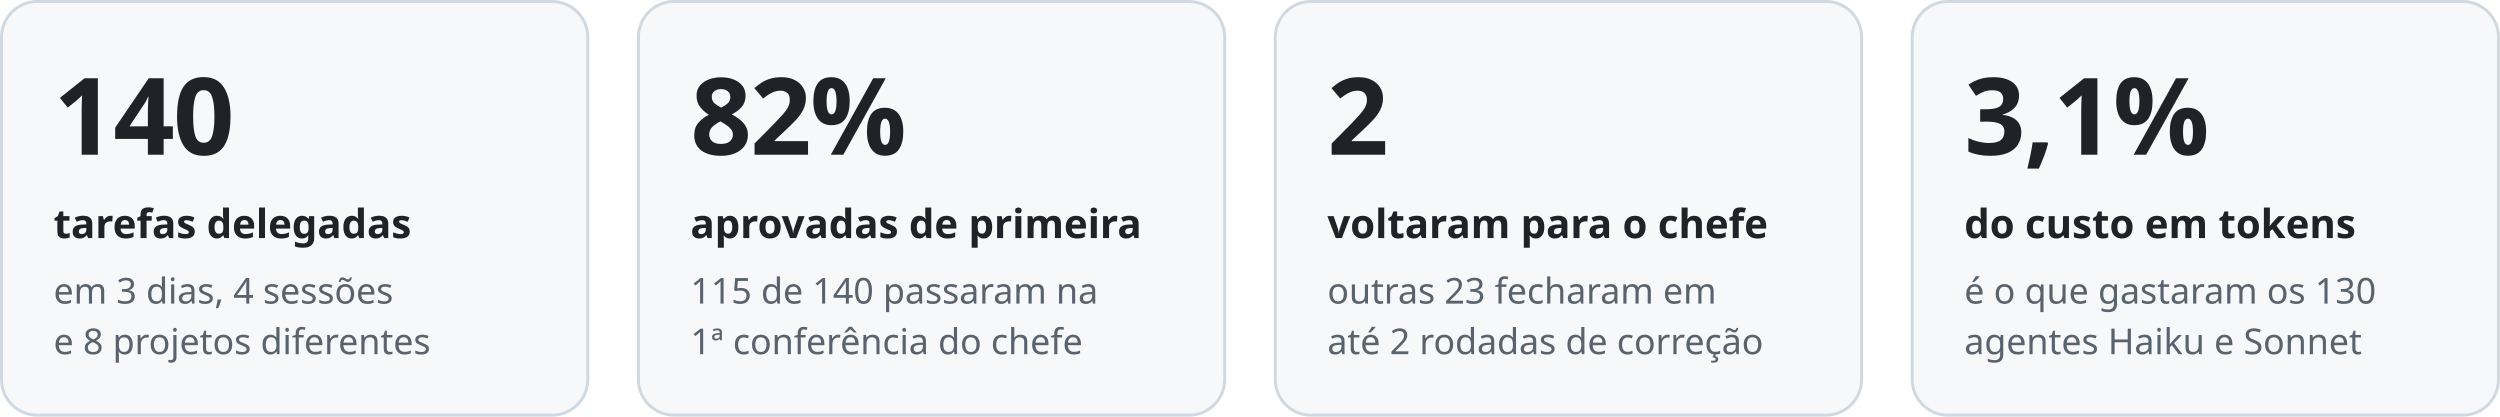
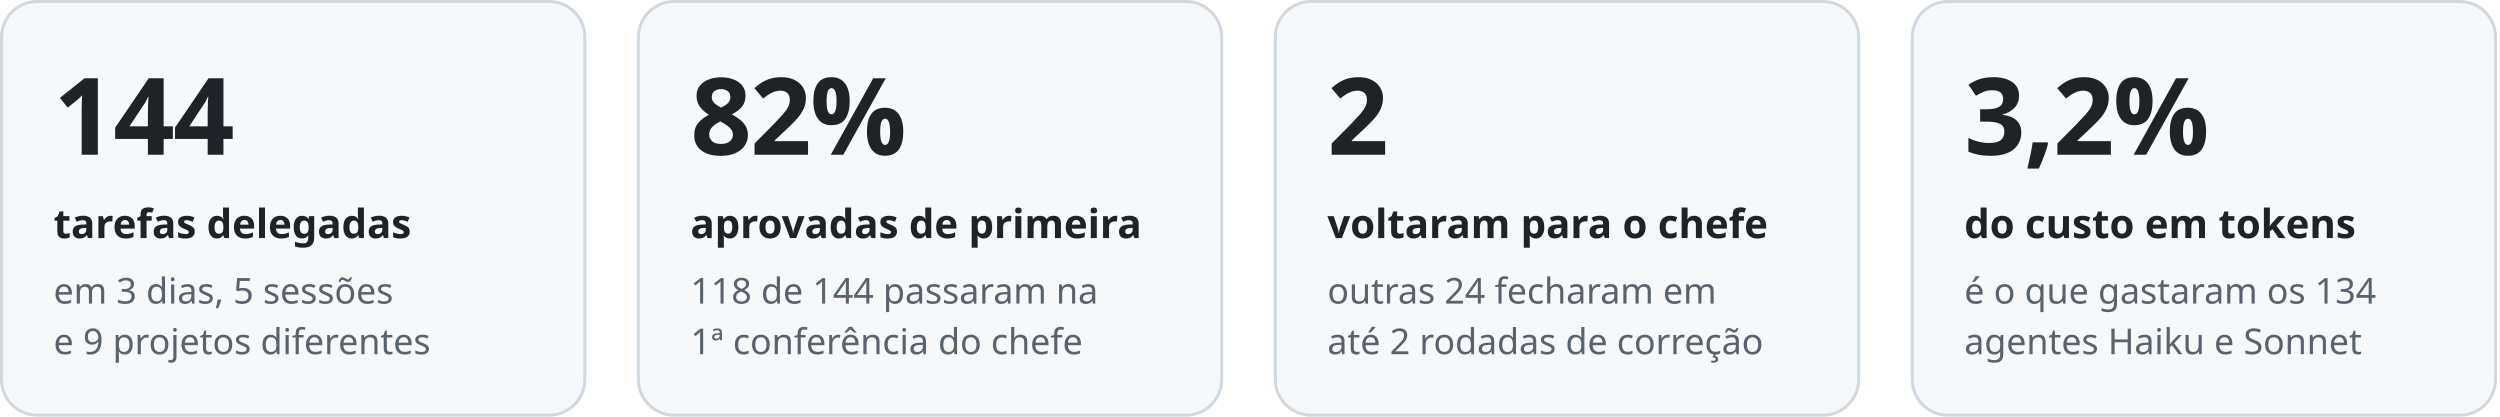
- <svg xmlns="http://www.w3.org/2000/svg" viewBox="0 0 840 140" width="840" height="140" role="img" aria-label="140 tarefas delegadas, 82% aprovadas de primeira, 2 voltaram para o chefe, 3,1% do custo nos agentes Haiku e Sonnet" font-family="-apple-system,BlinkMacSystemFont,'Segoe UI','Noto Sans',Helvetica,Arial,sans-serif">
-   <rect x="0.5" y="0.5" width="197" height="139" rx="12" fill="#f6f8fa" stroke="#d1d9e0" />
-   <text x="18" y="52" font-size="36" fill="#1f2328" font-weight="700" text-anchor="start" letter-spacing="-0.5">140</text>
+ <svg xmlns="http://www.w3.org/2000/svg" viewBox="0 0 840 140" width="840" height="140" role="img" aria-label="144 tarefas delegadas, 82% aprovadas de primeira, 2 voltaram para o chefe, 3,2% do custo nos agentes Haiku e Sonnet" font-family="-apple-system,BlinkMacSystemFont,'Segoe UI','Noto Sans',Helvetica,Arial,sans-serif">
+   <rect x="0.5" y="0.5" width="196" height="139" rx="12" fill="#f6f8fa" stroke="#d1d9e0" />
+   <text x="18" y="52" font-size="36" fill="#1f2328" font-weight="700" text-anchor="start" letter-spacing="-0.5">144</text>
  <text x="18" y="80" font-size="13.5" fill="#1f2328" font-weight="600" text-anchor="start">tarefas delegadas</text>
-   <text x="18" y="102" font-size="12" fill="#59636e" font-weight="400" text-anchor="start">em 3 dias, 4 sessões</text>
-   <text x="18" y="119" font-size="12" fill="#59636e" font-weight="400" text-anchor="start">e 8 projetos diferentes</text>
-   <rect x="214.5" y="0.5" width="197" height="139" rx="12" fill="#f6f8fa" stroke="#d1d9e0" />
+   <text x="18" y="102" font-size="12" fill="#59636e" font-weight="400" text-anchor="start">em 3 dias, 5 sessões</text>
+   <text x="18" y="119" font-size="12" fill="#59636e" font-weight="400" text-anchor="start">e 9 projetos diferentes</text>
+   <rect x="214.5" y="0.5" width="196" height="139" rx="12" fill="#f6f8fa" stroke="#d1d9e0" />
  <text x="232" y="52" font-size="36" fill="#1f2328" font-weight="700" text-anchor="start" letter-spacing="-0.5">82%</text>
  <text x="232" y="80" font-size="13.5" fill="#1f2328" font-weight="600" text-anchor="start">aprovadas de primeira</text>
-   <text x="232" y="102" font-size="12" fill="#59636e" font-weight="400" text-anchor="start">115 de 140 passaram na</text>
+   <text x="232" y="102" font-size="12" fill="#59636e" font-weight="400" text-anchor="start">118 de 144 passaram na</text>
  <text x="232" y="119" font-size="12" fill="#59636e" font-weight="400" text-anchor="start">1ª conferência do chefe</text>
-   <rect x="428.5" y="0.5" width="197" height="139" rx="12" fill="#f6f8fa" stroke="#d1d9e0" />
+   <rect x="428.5" y="0.5" width="196" height="139" rx="12" fill="#f6f8fa" stroke="#d1d9e0" />
  <text x="446" y="52" font-size="36" fill="#1f2328" font-weight="700" text-anchor="start" letter-spacing="-0.5">2</text>
  <text x="446" y="80" font-size="13.5" fill="#1f2328" font-weight="600" text-anchor="start">voltaram para o chefe</text>
-   <text x="446" y="102" font-size="12" fill="#59636e" font-weight="400" text-anchor="start">outras 23 fecharam em</text>
+   <text x="446" y="102" font-size="12" fill="#59636e" font-weight="400" text-anchor="start">outras 24 fecharam em</text>
  <text x="446" y="119" font-size="12" fill="#59636e" font-weight="400" text-anchor="start">até 2 rodadas de correção</text>
-   <rect x="642.5" y="0.5" width="197" height="139" rx="12" fill="#f6f8fa" stroke="#d1d9e0" />
-   <text x="660" y="52" font-size="36" fill="#1f2328" font-weight="700" text-anchor="start" letter-spacing="-0.5">3,1%</text>
+   <rect x="642.5" y="0.5" width="196" height="139" rx="12" fill="#f6f8fa" stroke="#d1d9e0" />
+   <text x="660" y="52" font-size="36" fill="#1f2328" font-weight="700" text-anchor="start" letter-spacing="-0.5">3,2%</text>
  <text x="660" y="80" font-size="13.5" fill="#1f2328" font-weight="600" text-anchor="start">do custo em tokens</text>
-   <text x="660" y="102" font-size="12" fill="#59636e" font-weight="400" text-anchor="start">é o que gastaram os 130</text>
+   <text x="660" y="102" font-size="12" fill="#59636e" font-weight="400" text-anchor="start">é o que gastaram os 134</text>
  <text x="660" y="119" font-size="12" fill="#59636e" font-weight="400" text-anchor="start">agentes Haiku e Sonnet</text>
</svg>
